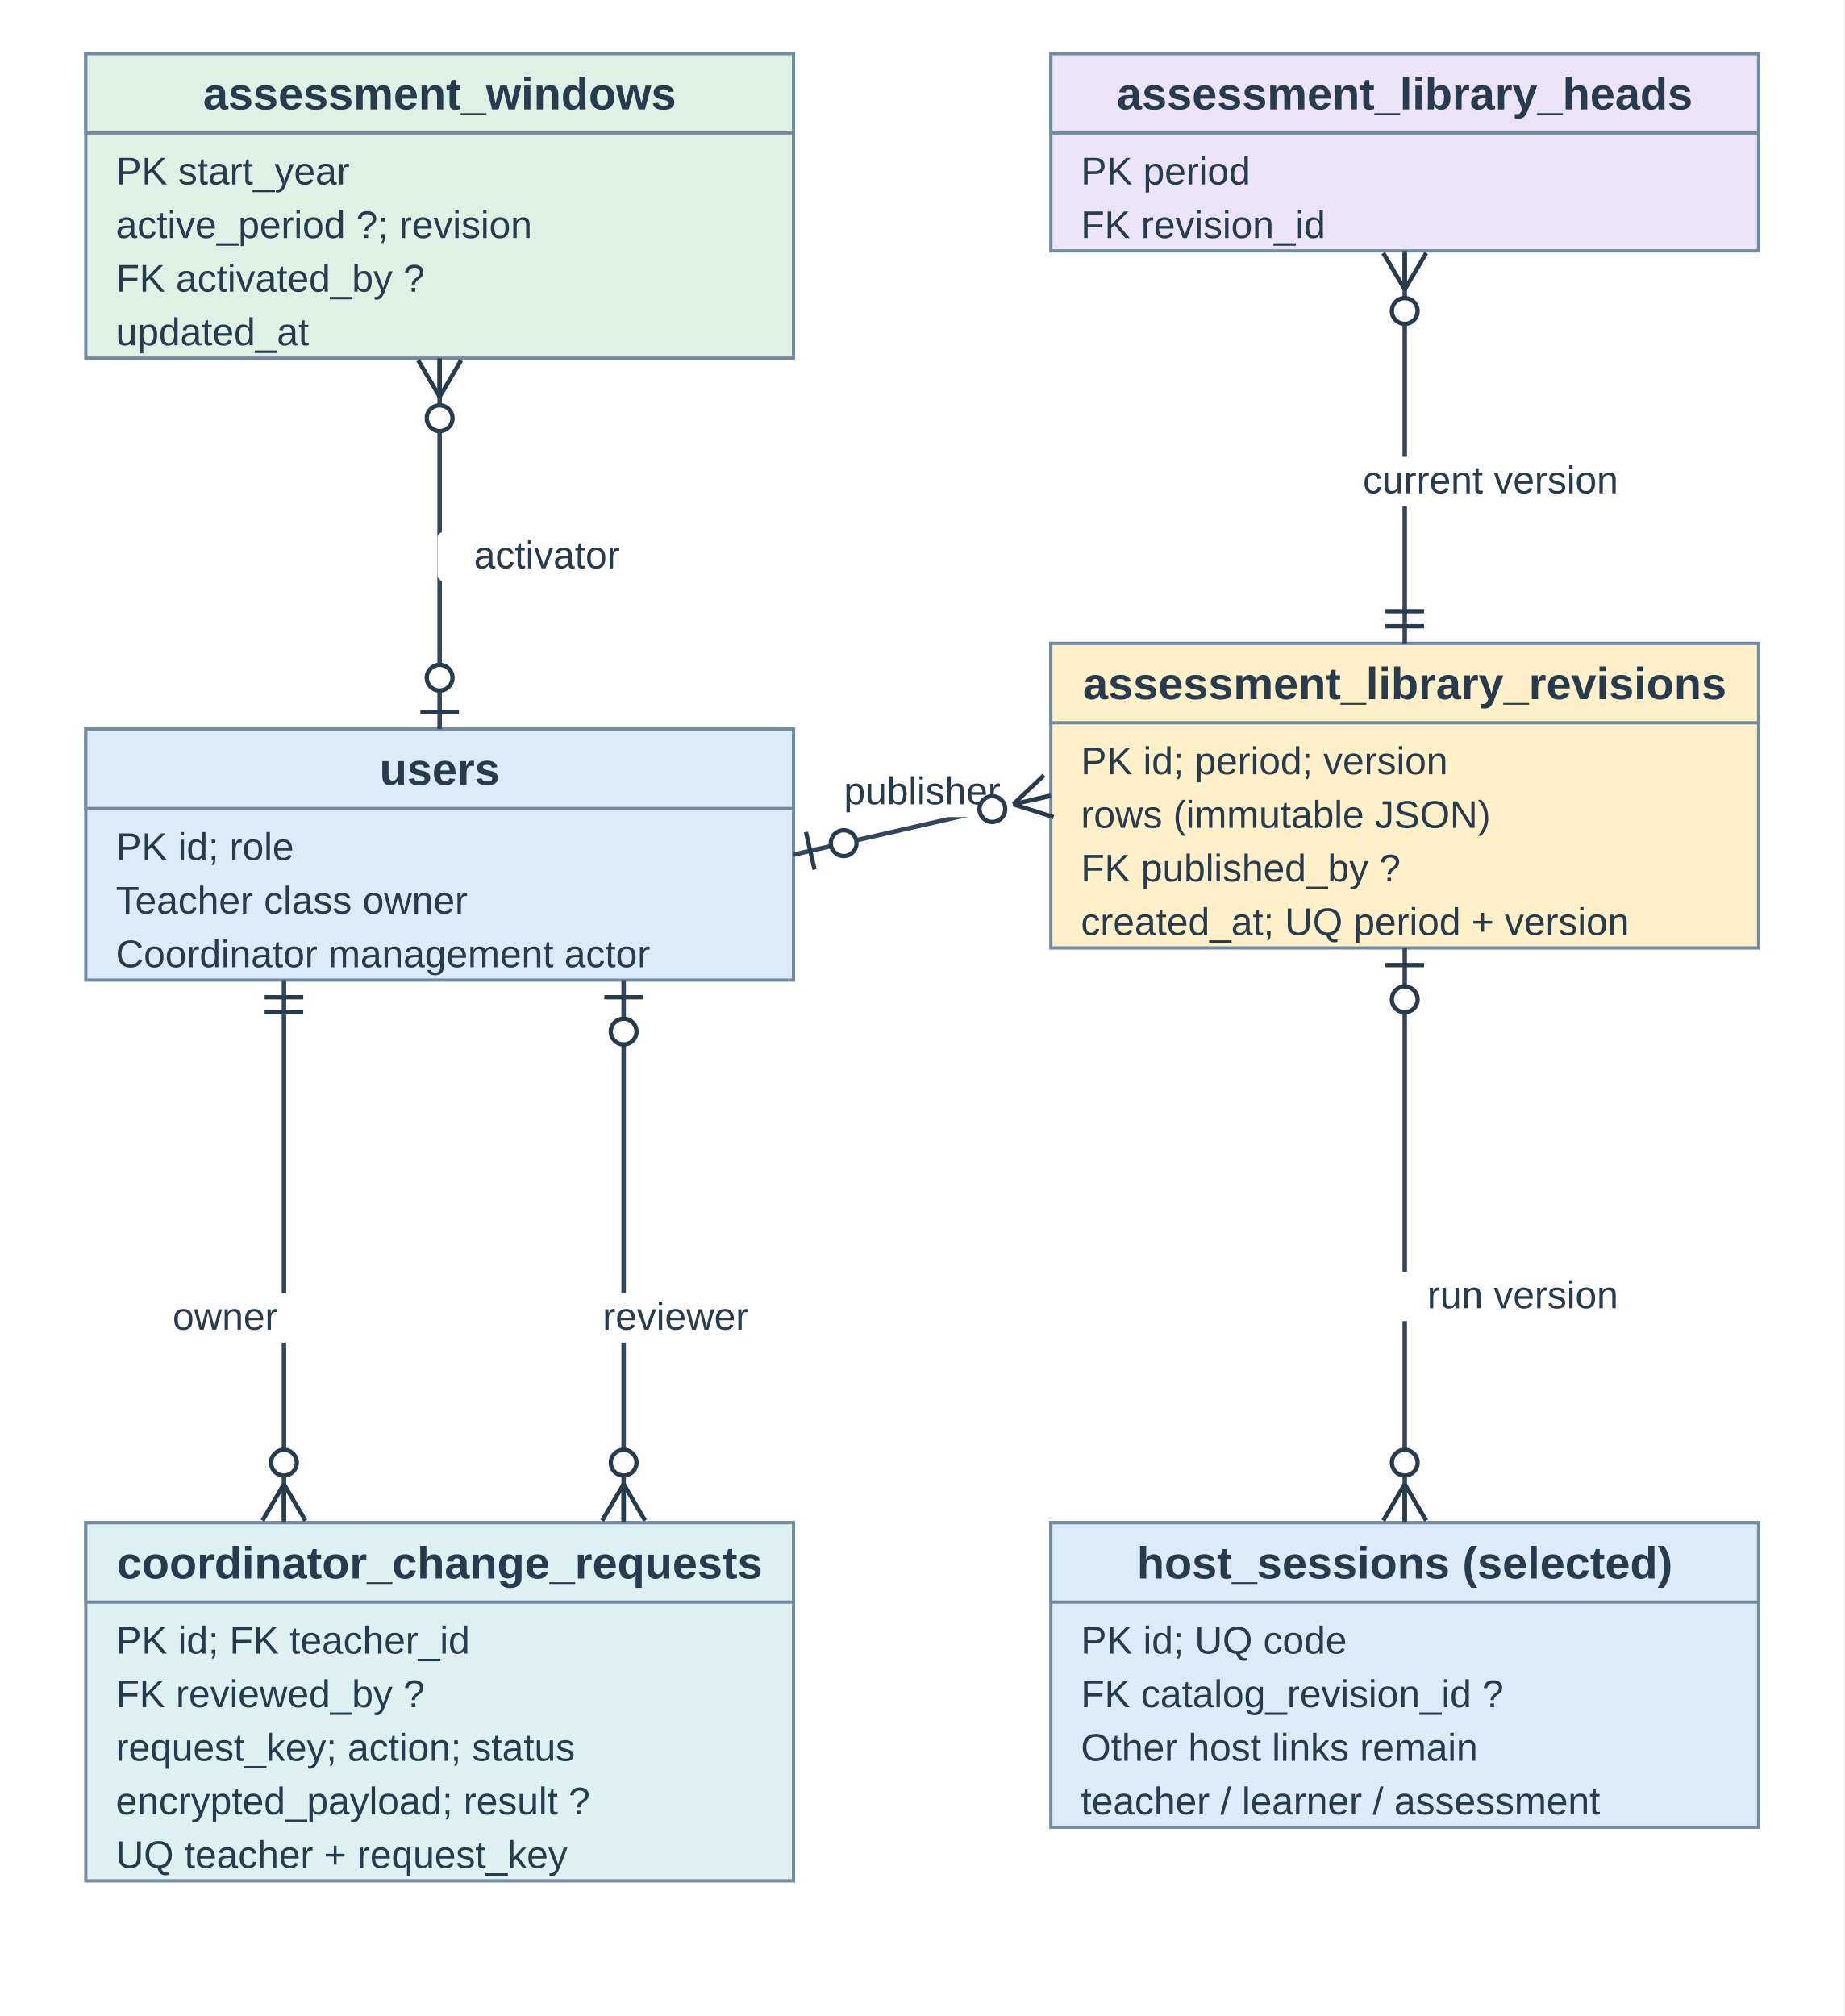
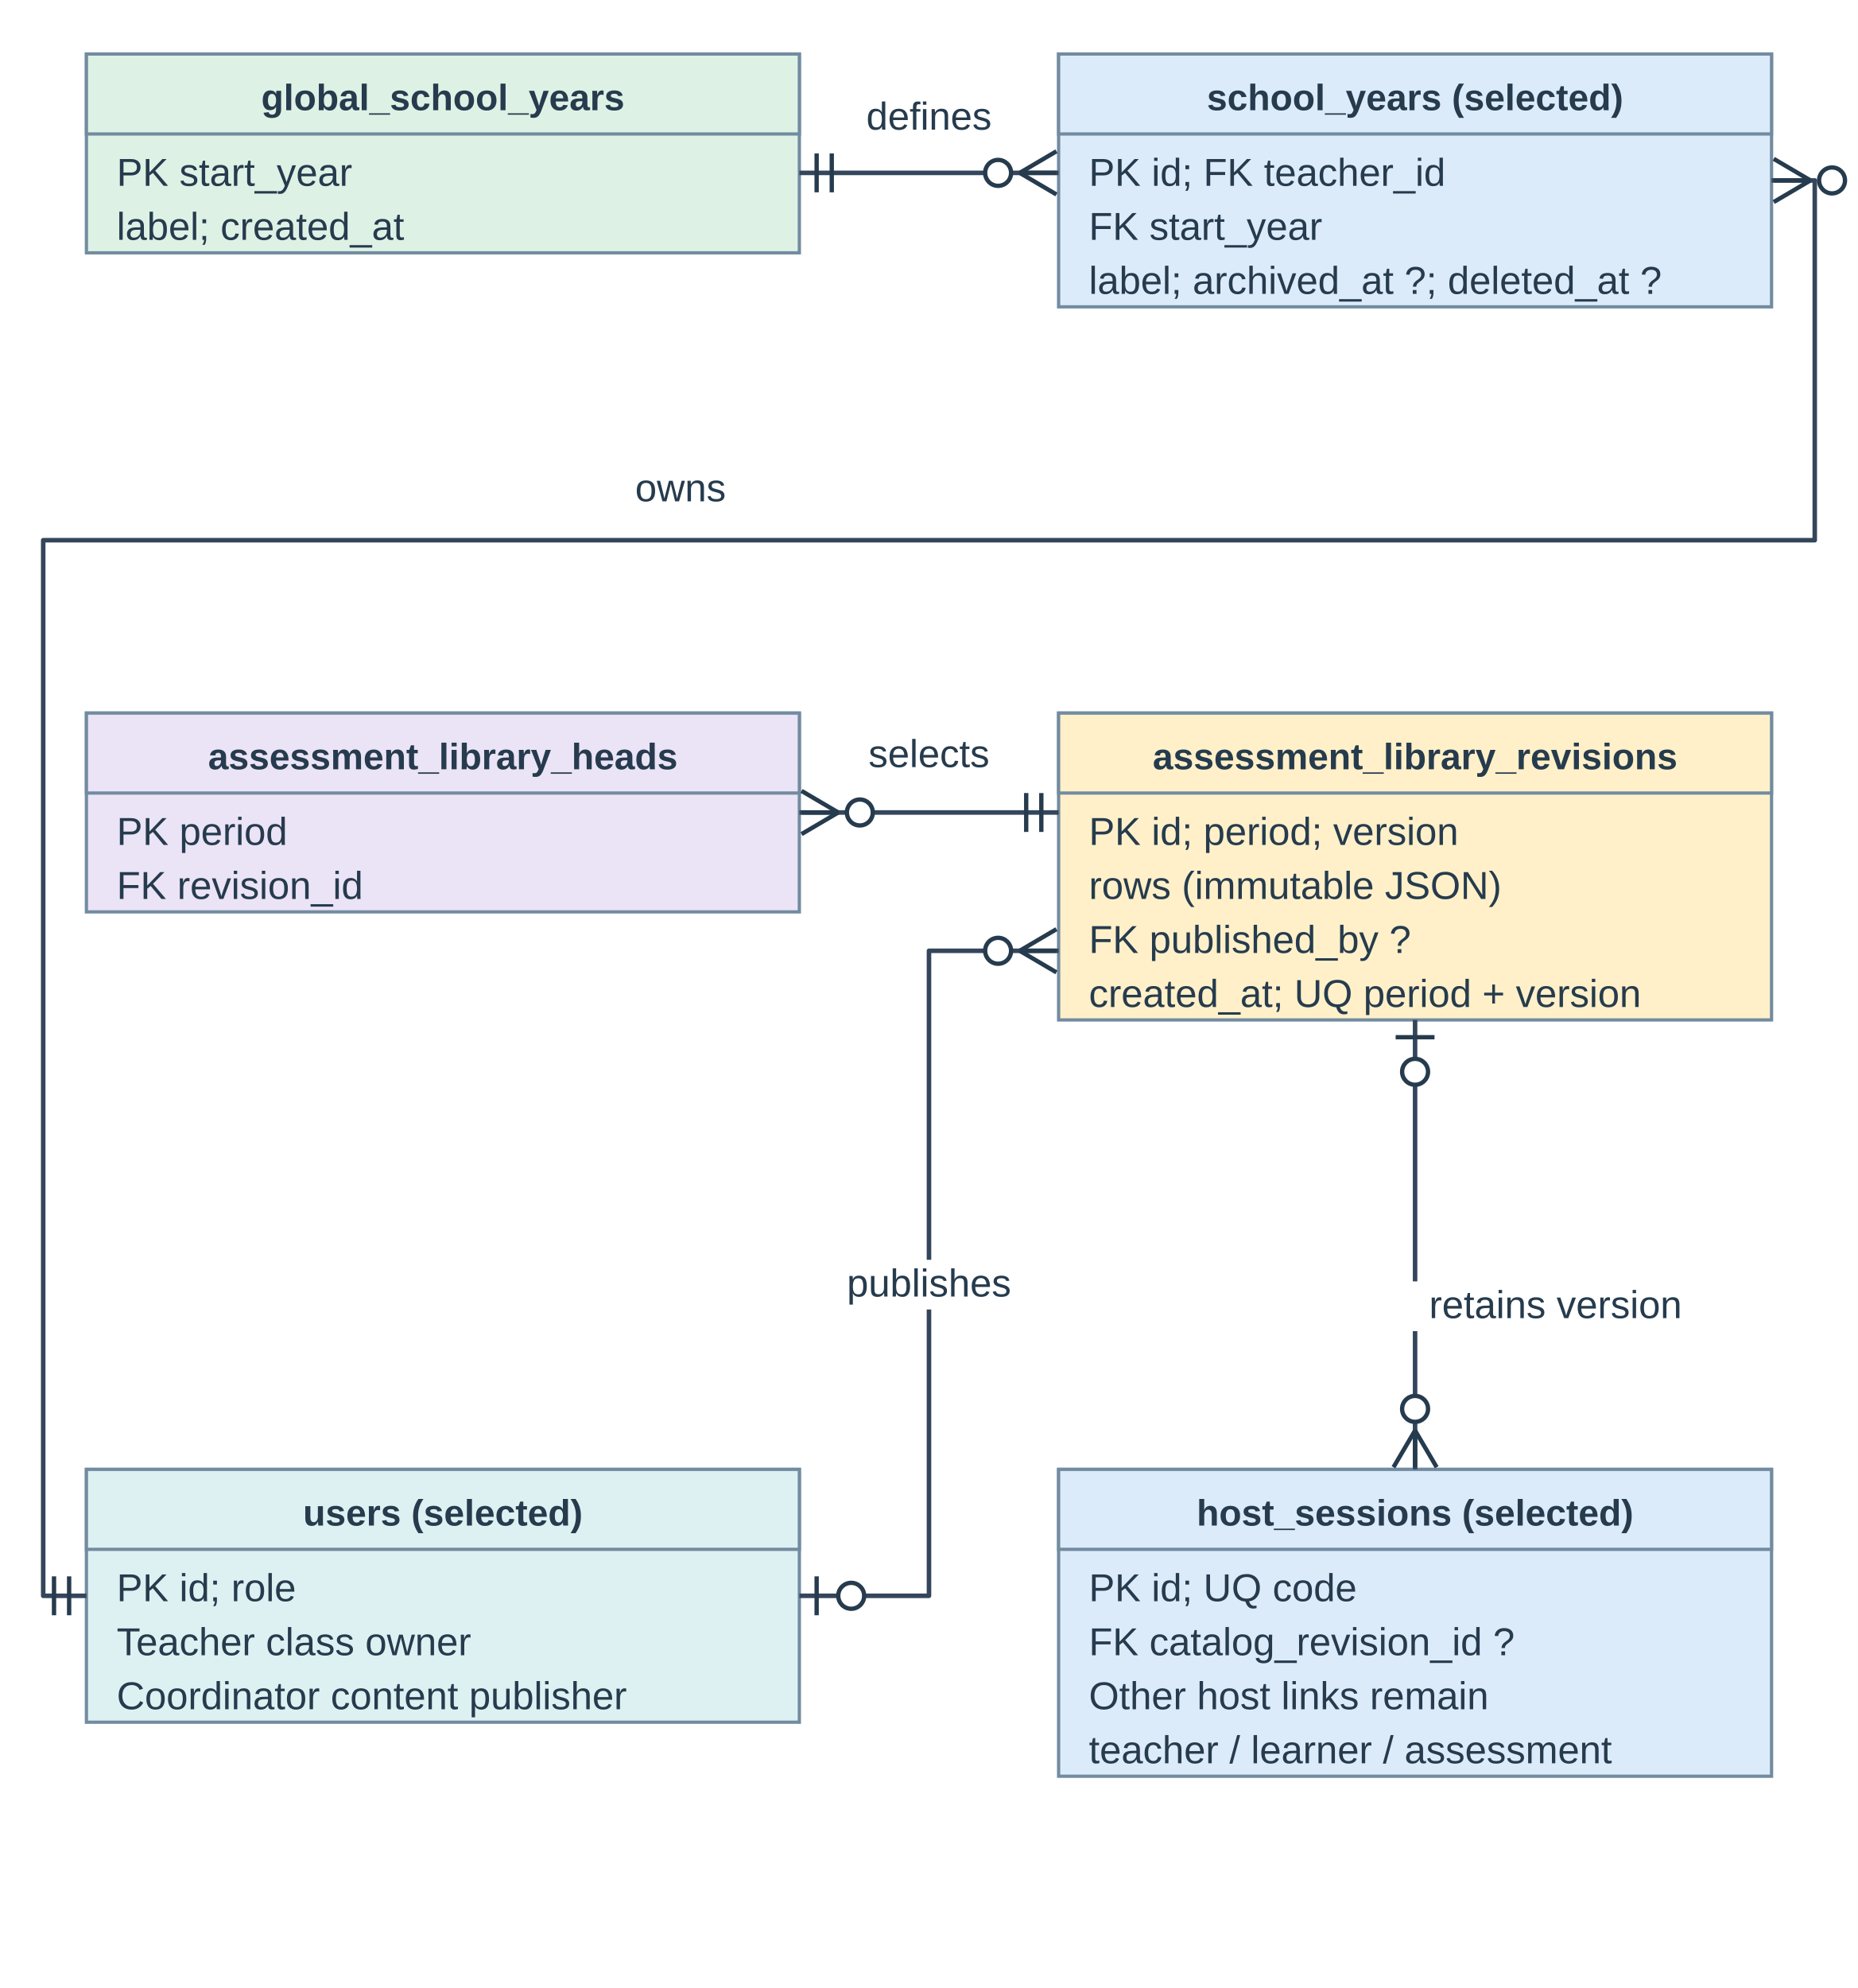
- <svg xmlns="http://www.w3.org/2000/svg" width="860" height="940" viewBox="0 0 860 940">
+ <svg xmlns="http://www.w3.org/2000/svg" width="860" height="920" viewBox="0 0 860 920">
  <rect width="100%" height="100%" fill="white" />
  <defs>
    <marker id="arrow" viewBox="0 0 12 12" refX="11" refY="6" markerWidth="9" markerHeight="9" orient="auto-start-reverse">
      <path d="M1,1 L11,6 L1,11" fill="none" stroke="#34465c" stroke-width="1.8" />
    </marker>
  </defs>
-   <rect x="40" y="25" width="330" height="142" rx="0" fill="#def1e5" stroke="#728ba0" stroke-width="1.5" />
+   <rect x="40" y="25" width="330" height="92" rx="0" fill="#def1e5" stroke="#728ba0" stroke-width="1.5" />
  <rect x="40" y="25" width="330" height="37" rx="0" fill="#def1e5" stroke="#728ba0" stroke-width="1.5" />
-   <rect x="490" y="25" width="330" height="92" rx="0" fill="#ebe3f6" stroke="#728ba0" stroke-width="1.5" />
-   <rect x="490" y="25" width="330" height="37" rx="0" fill="#ebe3f6" stroke="#728ba0" stroke-width="1.5" />
-   <rect x="40" y="340" width="330" height="117" rx="0" fill="#dcebfa" stroke="#728ba0" stroke-width="1.5" />
-   <rect x="40" y="340" width="330" height="37" rx="0" fill="#dcebfa" stroke="#728ba0" stroke-width="1.5" />
-   <rect x="490" y="300" width="330" height="142" rx="0" fill="#fff0c9" stroke="#728ba0" stroke-width="1.5" />
-   <rect x="490" y="300" width="330" height="37" rx="0" fill="#fff0c9" stroke="#728ba0" stroke-width="1.5" />
-   <rect x="40" y="710" width="330" height="167" rx="0" fill="#def1f2" stroke="#728ba0" stroke-width="1.5" />
-   <rect x="40" y="710" width="330" height="37" rx="0" fill="#def1f2" stroke="#728ba0" stroke-width="1.5" />
-   <rect x="490" y="710" width="330" height="142" rx="0" fill="#dcebfa" stroke="#728ba0" stroke-width="1.5" />
-   <rect x="490" y="710" width="330" height="37" rx="0" fill="#dcebfa" stroke="#728ba0" stroke-width="1.5" />
-   <polyline points="205.0,167 205.0,340" fill="none" stroke="#34465c" stroke-width="2.1" stroke-linejoin="round" />
-   <polyline points="655.0,117 655.0,300" fill="none" stroke="#34465c" stroke-width="2.1" stroke-linejoin="round" />
-   <polyline points="370,398.5 490,371.0" fill="none" stroke="#34465c" stroke-width="2.1" stroke-linejoin="round" />
-   <polyline points="132.4,457 132.4,710" fill="none" stroke="#34465c" stroke-width="2.1" stroke-linejoin="round" />
-   <polyline points="290.8,457 290.8,710" fill="none" stroke="#34465c" stroke-width="2.1" stroke-linejoin="round" />
-   <polyline points="655.0,442 655.0,710" fill="none" stroke="#34465c" stroke-width="2.1" stroke-linejoin="round" />
-   <text x="205.0" y="51.0" text-anchor="middle" font-family="Arial,sans-serif" font-size="21" fill="#263b4d" font-weight="bold">assessment_windows</text>
+   <rect x="490" y="25" width="330" height="117" rx="0" fill="#dcebfa" stroke="#728ba0" stroke-width="1.5" />
+   <rect x="490" y="25" width="330" height="37" rx="0" fill="#dcebfa" stroke="#728ba0" stroke-width="1.5" />
+   <rect x="40" y="330" width="330" height="92" rx="0" fill="#ebe3f6" stroke="#728ba0" stroke-width="1.5" />
+   <rect x="40" y="330" width="330" height="37" rx="0" fill="#ebe3f6" stroke="#728ba0" stroke-width="1.5" />
+   <rect x="490" y="330" width="330" height="142" rx="0" fill="#fff0c9" stroke="#728ba0" stroke-width="1.5" />
+   <rect x="490" y="330" width="330" height="37" rx="0" fill="#fff0c9" stroke="#728ba0" stroke-width="1.5" />
+   <rect x="40" y="680" width="330" height="117" rx="0" fill="#def1f2" stroke="#728ba0" stroke-width="1.5" />
+   <rect x="40" y="680" width="330" height="37" rx="0" fill="#def1f2" stroke="#728ba0" stroke-width="1.5" />
+   <rect x="490" y="680" width="330" height="142" rx="0" fill="#dcebfa" stroke="#728ba0" stroke-width="1.5" />
+   <rect x="490" y="680" width="330" height="37" rx="0" fill="#dcebfa" stroke="#728ba0" stroke-width="1.5" />
+   <polyline points="370,80 490,80" fill="none" stroke="#34465c" stroke-width="2.1" stroke-linejoin="round" />
+   <polyline points="40,738.5 20,738.5 20,250 840,250 840,83.5 820,83.5" fill="none" stroke="#34465c" stroke-width="2.1" stroke-linejoin="round" />
+   <polyline points="370,376.0 490,376" fill="none" stroke="#34465c" stroke-width="2.1" stroke-linejoin="round" />
+   <polyline points="370,738.5 430,738.5 430,440 490,440" fill="none" stroke="#34465c" stroke-width="2.1" stroke-linejoin="round" />
+   <polyline points="655.0,472 655.0,680" fill="none" stroke="#34465c" stroke-width="2.1" stroke-linejoin="round" />
+   <text x="205.0" y="51.0" text-anchor="middle" font-family="Arial,sans-serif" font-size="17" fill="#263b4d" font-weight="bold">global_school_years</text>
  <text x="54" y="86.0" text-anchor="start" font-family="Arial,sans-serif" font-size="18" fill="#263b4d">PK start_year</text>
-   <text x="54" y="111.0" text-anchor="start" font-family="Arial,sans-serif" font-size="18" fill="#263b4d">active_period ?; revision</text>
-   <text x="54" y="136.0" text-anchor="start" font-family="Arial,sans-serif" font-size="18" fill="#263b4d">FK activated_by ?</text>
-   <text x="54" y="161.0" text-anchor="start" font-family="Arial,sans-serif" font-size="18" fill="#263b4d">updated_at</text>
-   <text x="655.0" y="51.0" text-anchor="middle" font-family="Arial,sans-serif" font-size="21" fill="#263b4d" font-weight="bold">assessment_library_heads</text>
-   <text x="504" y="86.0" text-anchor="start" font-family="Arial,sans-serif" font-size="18" fill="#263b4d">PK period</text>
-   <text x="504" y="111.0" text-anchor="start" font-family="Arial,sans-serif" font-size="18" fill="#263b4d">FK revision_id</text>
-   <text x="205.0" y="366.0" text-anchor="middle" font-family="Arial,sans-serif" font-size="21" fill="#263b4d" font-weight="bold">users</text>
-   <text x="54" y="401.0" text-anchor="start" font-family="Arial,sans-serif" font-size="18" fill="#263b4d">PK id; role</text>
-   <text x="54" y="426.0" text-anchor="start" font-family="Arial,sans-serif" font-size="18" fill="#263b4d">Teacher class owner</text>
-   <text x="54" y="451.0" text-anchor="start" font-family="Arial,sans-serif" font-size="18" fill="#263b4d">Coordinator management actor</text>
-   <text x="655.0" y="326.0" text-anchor="middle" font-family="Arial,sans-serif" font-size="21" fill="#263b4d" font-weight="bold">assessment_library_revisions</text>
-   <text x="504" y="361.0" text-anchor="start" font-family="Arial,sans-serif" font-size="18" fill="#263b4d">PK id; period; version</text>
-   <text x="504" y="386.0" text-anchor="start" font-family="Arial,sans-serif" font-size="18" fill="#263b4d">rows (immutable JSON)</text>
-   <text x="504" y="411.0" text-anchor="start" font-family="Arial,sans-serif" font-size="18" fill="#263b4d">FK published_by ?</text>
-   <text x="504" y="436.0" text-anchor="start" font-family="Arial,sans-serif" font-size="18" fill="#263b4d">created_at; UQ period + version</text>
-   <text x="205.0" y="736.0" text-anchor="middle" font-family="Arial,sans-serif" font-size="21" fill="#263b4d" font-weight="bold">coordinator_change_requests</text>
-   <text x="54" y="771.0" text-anchor="start" font-family="Arial,sans-serif" font-size="18" fill="#263b4d">PK id; FK teacher_id</text>
-   <text x="54" y="796.0" text-anchor="start" font-family="Arial,sans-serif" font-size="18" fill="#263b4d">FK reviewed_by ?</text>
-   <text x="54" y="821.0" text-anchor="start" font-family="Arial,sans-serif" font-size="18" fill="#263b4d">request_key; action; status</text>
-   <text x="54" y="846.0" text-anchor="start" font-family="Arial,sans-serif" font-size="18" fill="#263b4d">encrypted_payload; result ?</text>
-   <text x="54" y="871.0" text-anchor="start" font-family="Arial,sans-serif" font-size="18" fill="#263b4d">UQ teacher + request_key</text>
-   <text x="655.0" y="736.0" text-anchor="middle" font-family="Arial,sans-serif" font-size="21" fill="#263b4d" font-weight="bold">host_sessions (selected)</text>
-   <text x="504" y="771.0" text-anchor="start" font-family="Arial,sans-serif" font-size="18" fill="#263b4d">PK id; UQ code</text>
-   <text x="504" y="796.0" text-anchor="start" font-family="Arial,sans-serif" font-size="18" fill="#263b4d">FK catalog_revision_id ?</text>
-   <text x="504" y="821.0" text-anchor="start" font-family="Arial,sans-serif" font-size="18" fill="#263b4d">Other host links remain</text>
-   <text x="504" y="846.0" text-anchor="start" font-family="Arial,sans-serif" font-size="18" fill="#263b4d">teacher / learner / assessment</text>
-   <rect x="204.0" y="248" width="102" height="23" rx="3" fill="white" />
-   <text x="255" y="265" text-anchor="middle" font-family="Arial,sans-serif" font-size="18" fill="#263b4d">activator</text>
-   <line x1="215.0" y1="168.0" x2="205.0" y2="185.0" stroke="#263b4d" stroke-width="2" />
-   <line x1="195.0" y1="168.0" x2="205.0" y2="185.0" stroke="#263b4d" stroke-width="2" />
-   <line x1="205.0" y1="168.0" x2="205.0" y2="185.0" stroke="#263b4d" stroke-width="2" />
-   <circle cx="205.0" cy="195.0" r="6" fill="white" stroke="#263b4d" stroke-width="2" />
-   <line x1="196.0" y1="332.0" x2="214.0" y2="332.0" stroke="#263b4d" stroke-width="2" />
-   <circle cx="205.0" cy="316.0" r="6" fill="white" stroke="#263b4d" stroke-width="2" />
-   <rect x="614.0" y="213" width="162" height="23" rx="3" fill="white" />
-   <text x="695" y="230" text-anchor="middle" font-family="Arial,sans-serif" font-size="18" fill="#263b4d">current version</text>
-   <line x1="665.0" y1="118.0" x2="655.0" y2="135.0" stroke="#263b4d" stroke-width="2" />
-   <line x1="645.0" y1="118.0" x2="655.0" y2="135.0" stroke="#263b4d" stroke-width="2" />
-   <line x1="655.0" y1="118.0" x2="655.0" y2="135.0" stroke="#263b4d" stroke-width="2" />
-   <circle cx="655.0" cy="145.0" r="6" fill="white" stroke="#263b4d" stroke-width="2" />
-   <line x1="646.0" y1="292.0" x2="664.0" y2="292.0" stroke="#263b4d" stroke-width="2" />
-   <line x1="646.0" y1="285.0" x2="664.0" y2="285.0" stroke="#263b4d" stroke-width="2" />
-   <rect x="379.0" y="358" width="102" height="23" rx="3" fill="white" />
-   <text x="430" y="375" text-anchor="middle" font-family="Arial,sans-serif" font-size="18" fill="#263b4d">publisher</text>
-   <line x1="375.787" y1="387.94" x2="379.808" y2="405.486" stroke="#263b4d" stroke-width="2" />
-   <circle cx="393.394" cy="393.139" r="6" fill="white" stroke="#263b4d" stroke-width="2" />
-   <line x1="491.259" y1="380.971" x2="472.455" y2="375.021" stroke="#263b4d" stroke-width="2" />
-   <line x1="486.792" y1="361.476" x2="472.455" y2="375.021" stroke="#263b4d" stroke-width="2" />
-   <line x1="489.025" y1="371.223" x2="472.455" y2="375.021" stroke="#263b4d" stroke-width="2" />
-   <circle cx="462.707" cy="377.255" r="6" fill="white" stroke="#263b4d" stroke-width="2" />
-   <rect x="74.0" y="603" width="62" height="23" rx="3" fill="white" />
-   <text x="105" y="620" text-anchor="middle" font-family="Arial,sans-serif" font-size="18" fill="#263b4d">owner</text>
-   <line x1="141.4" y1="465.0" x2="123.4" y2="465.0" stroke="#263b4d" stroke-width="2" />
-   <line x1="141.4" y1="472.0" x2="123.4" y2="472.0" stroke="#263b4d" stroke-width="2" />
-   <line x1="122.4" y1="709.0" x2="132.4" y2="692.0" stroke="#263b4d" stroke-width="2" />
-   <line x1="142.4" y1="709.0" x2="132.4" y2="692.0" stroke="#263b4d" stroke-width="2" />
-   <line x1="132.4" y1="709.0" x2="132.4" y2="692.0" stroke="#263b4d" stroke-width="2" />
-   <circle cx="132.4" cy="682.0" r="6" fill="white" stroke="#263b4d" stroke-width="2" />
-   <rect x="269.0" y="603" width="92" height="23" rx="3" fill="white" />
-   <text x="315" y="620" text-anchor="middle" font-family="Arial,sans-serif" font-size="18" fill="#263b4d">reviewer</text>
-   <line x1="299.8" y1="465.0" x2="281.8" y2="465.0" stroke="#263b4d" stroke-width="2" />
-   <circle cx="290.8" cy="481.0" r="6" fill="white" stroke="#263b4d" stroke-width="2" />
-   <line x1="280.8" y1="709.0" x2="290.8" y2="692.0" stroke="#263b4d" stroke-width="2" />
-   <line x1="300.8" y1="709.0" x2="290.8" y2="692.0" stroke="#263b4d" stroke-width="2" />
-   <line x1="290.8" y1="709.0" x2="290.8" y2="692.0" stroke="#263b4d" stroke-width="2" />
-   <circle cx="290.8" cy="682.0" r="6" fill="white" stroke="#263b4d" stroke-width="2" />
-   <rect x="649.0" y="593" width="122" height="23" rx="3" fill="white" />
-   <text x="710" y="610" text-anchor="middle" font-family="Arial,sans-serif" font-size="18" fill="#263b4d">run version</text>
-   <line x1="664.0" y1="450.0" x2="646.0" y2="450.0" stroke="#263b4d" stroke-width="2" />
-   <circle cx="655.0" cy="466.0" r="6" fill="white" stroke="#263b4d" stroke-width="2" />
-   <line x1="645.0" y1="709.0" x2="655.0" y2="692.0" stroke="#263b4d" stroke-width="2" />
-   <line x1="665.0" y1="709.0" x2="655.0" y2="692.0" stroke="#263b4d" stroke-width="2" />
-   <line x1="655.0" y1="709.0" x2="655.0" y2="692.0" stroke="#263b4d" stroke-width="2" />
-   <circle cx="655.0" cy="682.0" r="6" fill="white" stroke="#263b4d" stroke-width="2" />
+   <text x="54" y="111.0" text-anchor="start" font-family="Arial,sans-serif" font-size="18" fill="#263b4d">label; created_at</text>
+   <text x="655.0" y="51.0" text-anchor="middle" font-family="Arial,sans-serif" font-size="17" fill="#263b4d" font-weight="bold">school_years (selected)</text>
+   <text x="504" y="86.0" text-anchor="start" font-family="Arial,sans-serif" font-size="18" fill="#263b4d">PK id; FK teacher_id</text>
+   <text x="504" y="111.0" text-anchor="start" font-family="Arial,sans-serif" font-size="18" fill="#263b4d">FK start_year</text>
+   <text x="504" y="136.0" text-anchor="start" font-family="Arial,sans-serif" font-size="18" fill="#263b4d">label; archived_at ?; deleted_at ?</text>
+   <text x="205.0" y="356.0" text-anchor="middle" font-family="Arial,sans-serif" font-size="17" fill="#263b4d" font-weight="bold">assessment_library_heads</text>
+   <text x="54" y="391.0" text-anchor="start" font-family="Arial,sans-serif" font-size="18" fill="#263b4d">PK period</text>
+   <text x="54" y="416.0" text-anchor="start" font-family="Arial,sans-serif" font-size="18" fill="#263b4d">FK revision_id</text>
+   <text x="655.0" y="356.0" text-anchor="middle" font-family="Arial,sans-serif" font-size="17" fill="#263b4d" font-weight="bold">assessment_library_revisions</text>
+   <text x="504" y="391.0" text-anchor="start" font-family="Arial,sans-serif" font-size="18" fill="#263b4d">PK id; period; version</text>
+   <text x="504" y="416.0" text-anchor="start" font-family="Arial,sans-serif" font-size="18" fill="#263b4d">rows (immutable JSON)</text>
+   <text x="504" y="441.0" text-anchor="start" font-family="Arial,sans-serif" font-size="18" fill="#263b4d">FK published_by ?</text>
+   <text x="504" y="466.0" text-anchor="start" font-family="Arial,sans-serif" font-size="18" fill="#263b4d">created_at; UQ period + version</text>
+   <text x="205.0" y="706.0" text-anchor="middle" font-family="Arial,sans-serif" font-size="17" fill="#263b4d" font-weight="bold">users (selected)</text>
+   <text x="54" y="741.0" text-anchor="start" font-family="Arial,sans-serif" font-size="18" fill="#263b4d">PK id; role</text>
+   <text x="54" y="766.0" text-anchor="start" font-family="Arial,sans-serif" font-size="18" fill="#263b4d">Teacher class owner</text>
+   <text x="54" y="791.0" text-anchor="start" font-family="Arial,sans-serif" font-size="18" fill="#263b4d">Coordinator content publisher</text>
+   <text x="655.0" y="706.0" text-anchor="middle" font-family="Arial,sans-serif" font-size="17" fill="#263b4d" font-weight="bold">host_sessions (selected)</text>
+   <text x="504" y="741.0" text-anchor="start" font-family="Arial,sans-serif" font-size="18" fill="#263b4d">PK id; UQ code</text>
+   <text x="504" y="766.0" text-anchor="start" font-family="Arial,sans-serif" font-size="18" fill="#263b4d">FK catalog_revision_id ?</text>
+   <text x="504" y="791.0" text-anchor="start" font-family="Arial,sans-serif" font-size="18" fill="#263b4d">Other host links remain</text>
+   <text x="504" y="816.0" text-anchor="start" font-family="Arial,sans-serif" font-size="18" fill="#263b4d">teacher / learner / assessment</text>
+   <rect x="389.0" y="43" width="82" height="23" rx="3" fill="white" />
+   <text x="430" y="60" text-anchor="middle" font-family="Arial,sans-serif" font-size="18" fill="#263b4d">defines</text>
+   <line x1="378" y1="71" x2="378" y2="89" stroke="#263b4d" stroke-width="2" />
+   <line x1="385" y1="71" x2="385" y2="89" stroke="#263b4d" stroke-width="2" />
+   <line x1="489" y1="90" x2="472" y2="80" stroke="#263b4d" stroke-width="2" />
+   <line x1="489" y1="70" x2="472" y2="80" stroke="#263b4d" stroke-width="2" />
+   <line x1="489" y1="80" x2="472" y2="80" stroke="#263b4d" stroke-width="2" />
+   <circle cx="462" cy="80" r="6" fill="white" stroke="#263b4d" stroke-width="2" />
+   <rect x="289.0" y="215" width="52" height="23" rx="3" fill="white" />
+   <text x="315" y="232" text-anchor="middle" font-family="Arial,sans-serif" font-size="18" fill="#263b4d">owns</text>
+   <line x1="32.0" y1="747.5" x2="32.0" y2="729.5" stroke="#263b4d" stroke-width="2" />
+   <line x1="25.0" y1="747.5" x2="25.0" y2="729.5" stroke="#263b4d" stroke-width="2" />
+   <line x1="821.0" y1="73.5" x2="838.0" y2="83.5" stroke="#263b4d" stroke-width="2" />
+   <line x1="821.0" y1="93.5" x2="838.0" y2="83.5" stroke="#263b4d" stroke-width="2" />
+   <line x1="821.0" y1="83.5" x2="838.0" y2="83.5" stroke="#263b4d" stroke-width="2" />
+   <circle cx="848.0" cy="83.5" r="6" fill="white" stroke="#263b4d" stroke-width="2" />
+   <rect x="389.0" y="338" width="82" height="23" rx="3" fill="white" />
+   <text x="430" y="355" text-anchor="middle" font-family="Arial,sans-serif" font-size="18" fill="#263b4d">selects</text>
+   <line x1="371" y1="366" x2="388" y2="376" stroke="#263b4d" stroke-width="2" />
+   <line x1="371" y1="386" x2="388" y2="376" stroke="#263b4d" stroke-width="2" />
+   <line x1="371" y1="376" x2="388" y2="376" stroke="#263b4d" stroke-width="2" />
+   <circle cx="398" cy="376" r="6" fill="white" stroke="#263b4d" stroke-width="2" />
+   <line x1="482" y1="385" x2="482" y2="367" stroke="#263b4d" stroke-width="2" />
+   <line x1="475" y1="385" x2="475" y2="367" stroke="#263b4d" stroke-width="2" />
+   <rect x="379.0" y="583" width="102" height="23" rx="3" fill="white" />
+   <text x="430" y="600" text-anchor="middle" font-family="Arial,sans-serif" font-size="18" fill="#263b4d">publishes</text>
+   <line x1="378.0" y1="729.5" x2="378.0" y2="747.5" stroke="#263b4d" stroke-width="2" />
+   <circle cx="394.0" cy="738.5" r="6" fill="white" stroke="#263b4d" stroke-width="2" />
+   <line x1="489" y1="450" x2="472" y2="440" stroke="#263b4d" stroke-width="2" />
+   <line x1="489" y1="430" x2="472" y2="440" stroke="#263b4d" stroke-width="2" />
+   <line x1="489" y1="440" x2="472" y2="440" stroke="#263b4d" stroke-width="2" />
+   <circle cx="462" cy="440" r="6" fill="white" stroke="#263b4d" stroke-width="2" />
+   <rect x="639.0" y="593" width="162" height="23" rx="3" fill="white" />
+   <text x="720" y="610" text-anchor="middle" font-family="Arial,sans-serif" font-size="18" fill="#263b4d">retains version</text>
+   <line x1="664.0" y1="480.0" x2="646.0" y2="480.0" stroke="#263b4d" stroke-width="2" />
+   <circle cx="655.0" cy="496.0" r="6" fill="white" stroke="#263b4d" stroke-width="2" />
+   <line x1="645.0" y1="679.0" x2="655.0" y2="662.0" stroke="#263b4d" stroke-width="2" />
+   <line x1="665.0" y1="679.0" x2="655.0" y2="662.0" stroke="#263b4d" stroke-width="2" />
+   <line x1="655.0" y1="679.0" x2="655.0" y2="662.0" stroke="#263b4d" stroke-width="2" />
+   <circle cx="655.0" cy="652.0" r="6" fill="white" stroke="#263b4d" stroke-width="2" />
</svg>
